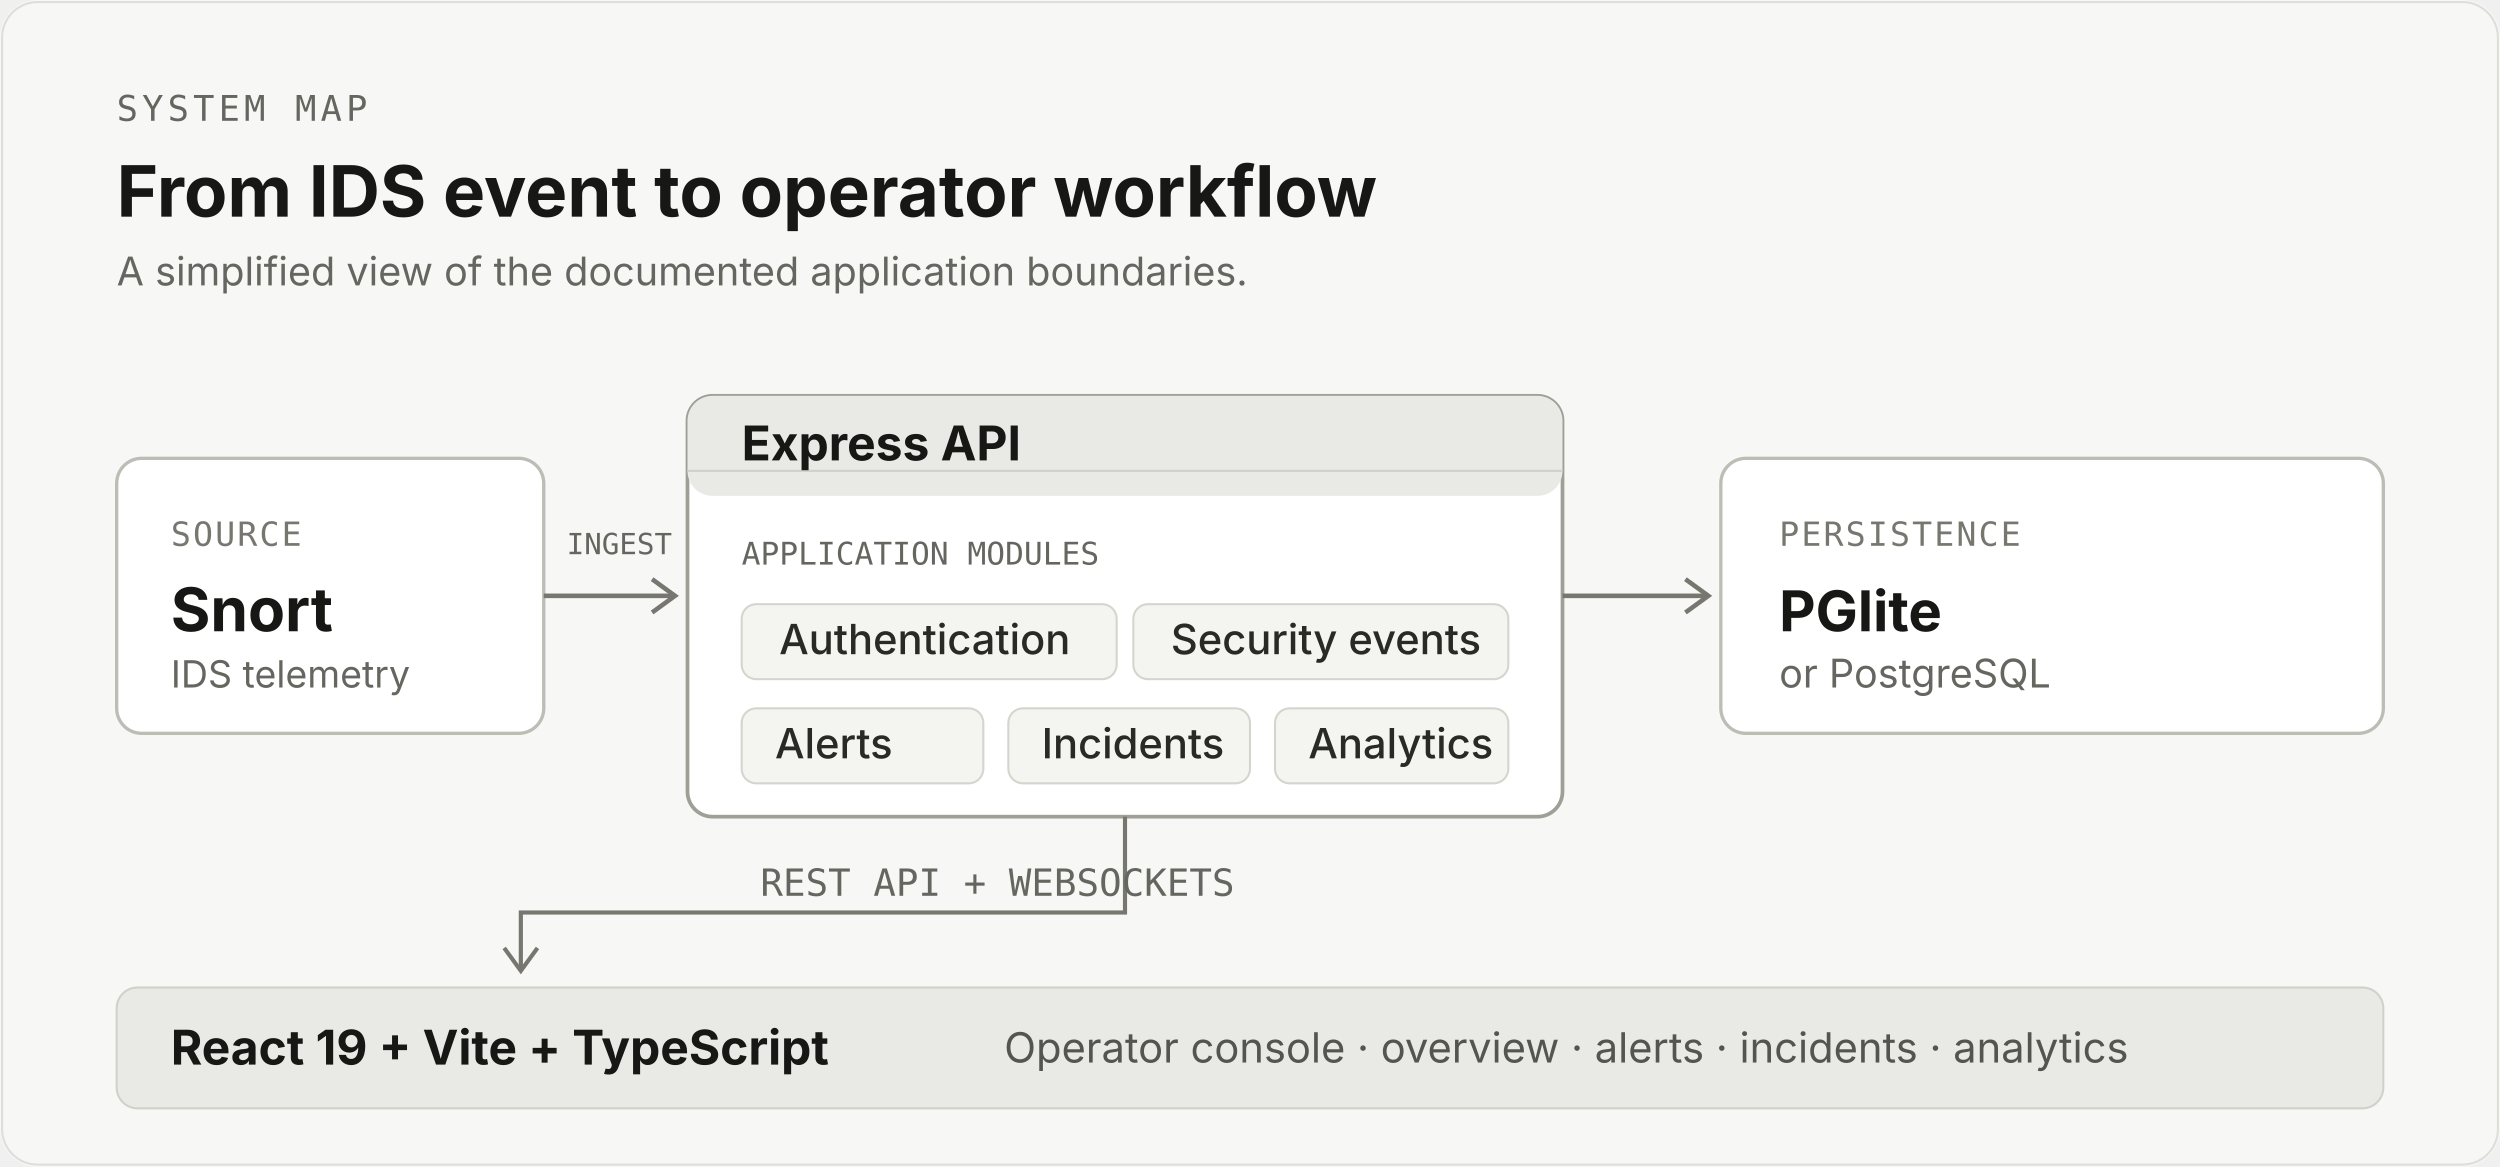
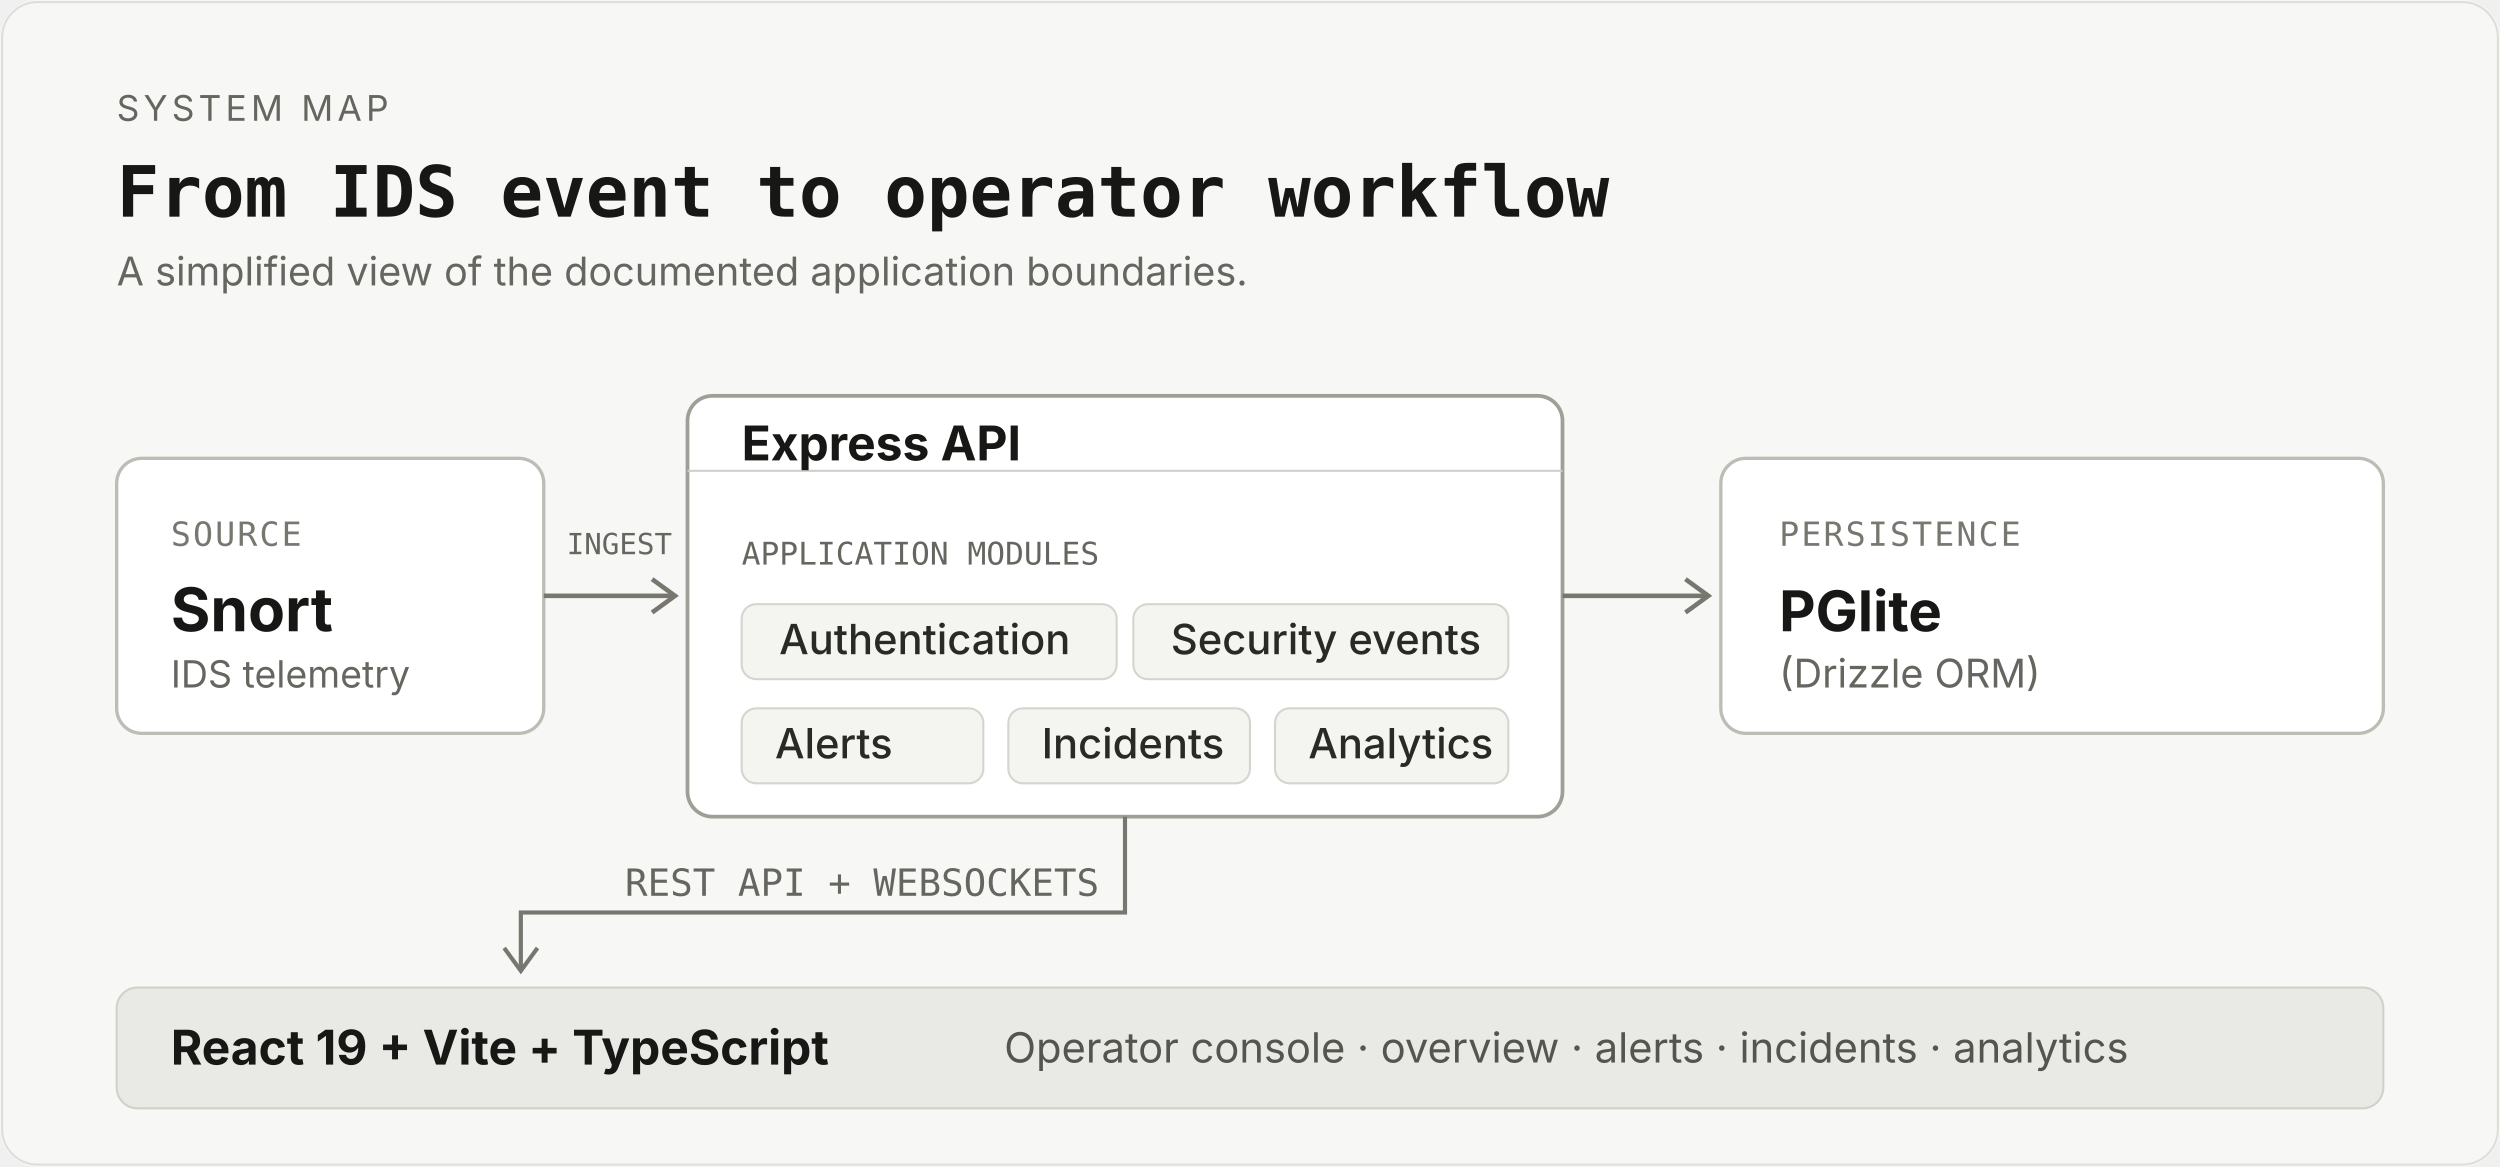
<svg xmlns="http://www.w3.org/2000/svg" width="1200" height="560" viewBox="0 0 1200 560" role="img" aria-labelledby="title desc">
  <rect width="1200" height="560" rx="18" fill="#f7f7f5" />
  <rect x="1" y="1" width="1198" height="558" rx="17" fill="none" stroke="#deded9" />
-   <g font-family="-apple-system, BlinkMacSystemFont, Segoe UI, sans-serif">
-     <text x="56" y="58" fill="#666660" font-family="ui-monospace, SFMono-Regular, Menlo, monospace" font-size="17" letter-spacing="2">SYSTEM MAP</text>
-     <text x="56" y="104" fill="#171715" font-size="34" font-weight="700">From IDS event to operator workflow</text>
+   <g font-family="inter, -apple-system, BlinkMacSystemFont, Segoe UI, sans-serif">
+     <text x="56" y="58" fill="#666660" font-size="17" letter-spacing="2">SYSTEM MAP</text>
+     <text x="56" y="104" fill="#171715" font-family="ui-monospace, SFMono-Regular, Menlo, monospace" font-size="34" font-weight="700">From IDS event to operator workflow</text>
    <text x="56" y="137" fill="#666660" font-size="19">A simplified view of the documented application boundaries.</text>
    <rect x="56" y="220" width="205" height="132" rx="12" fill="#ffffff" stroke="#bdbdb5" stroke-width="1.6" />
    <text x="82" y="262" fill="#777770" font-family="ui-monospace, SFMono-Regular, Menlo, monospace" font-size="16" letter-spacing="1">SOURCE</text>
    <text x="82" y="303" fill="#171715" font-size="29" font-weight="650">Snort</text>
    <text x="82" y="330" fill="#666660" font-size="18">IDS telemetry</text>
    <path d="M261 286 H324" stroke="#777770" stroke-width="2.2" fill="none" />
    <path d="M313 278 L324 286 L313 294" stroke="#777770" stroke-width="2.2" fill="none" />
    <text x="272" y="266" fill="#666660" font-family="ui-monospace, SFMono-Regular, Menlo, monospace" font-size="14">INGEST</text>
+     <rect x="330" y="190" width="400" height="48" rx="12" fill="#e9e9e5" />
    <rect x="330" y="190" width="420" height="202" rx="12" fill="#ffffff" stroke="#9f9f97" stroke-width="1.8" />
-     <rect x="330" y="190" width="420" height="48" rx="12" fill="#e9e9e5" />
    <path d="M330 226 H750" stroke="#d0d0ca" stroke-width="1" />
    <text x="356" y="221" fill="#171715" font-size="23" font-weight="700">Express API</text>
    <text x="356" y="271" fill="#666660" font-family="ui-monospace, SFMono-Regular, Menlo, monospace" font-size="15">APPLICATION MODULES</text>
    <g fill="#f4f4f1" stroke="#d5d5ce">
      <rect x="356" y="290" width="180" height="36" rx="7" />
      <rect x="544" y="290" width="180" height="36" rx="7" />
      <rect x="356" y="340" width="116" height="36" rx="7" />
      <rect x="484" y="340" width="116" height="36" rx="7" />
      <rect x="612" y="340" width="112" height="36" rx="7" />
    </g>
    <g fill="#292926" font-size="20" font-weight="550">
      <text x="374" y="314">Authentication</text>
      <text x="562" y="314">Security events</text>
      <text x="372" y="364">Alerts</text>
      <text x="500" y="364">Incidents</text>
      <text x="628" y="364">Analytics</text>
    </g>
    <path d="M750 286 H820" stroke="#777770" stroke-width="2.2" fill="none" />
    <path d="M809 278 L820 286 L809 294" stroke="#777770" stroke-width="2.2" fill="none" />
    <rect x="826" y="220" width="318" height="132" rx="12" fill="#ffffff" stroke="#bdbdb5" stroke-width="1.6" />
    <text x="854" y="262" fill="#777770" font-family="ui-monospace, SFMono-Regular, Menlo, monospace" font-size="16" letter-spacing="1">PERSISTENCE</text>
    <text x="854" y="303" fill="#171715" font-size="27" font-weight="650">PGlite</text>
-     <text x="854" y="330" fill="#666660" font-size="19">or PostgreSQL</text>
+     <text x="854" y="330" fill="#666660" font-size="19">(Drizzle ORM)</text>
    <path d="M540 392 V438 H250 V466" stroke="#777770" stroke-width="2" fill="none" />
    <path d="M242 455 L250 466 L258 455" stroke="#777770" stroke-width="2" fill="none" />
-     <text x="365" y="430" fill="#666660" font-family="ui-monospace, SFMono-Regular, Menlo, monospace" font-size="18">REST API + WEBSOCKETS</text>
+     <text x="300" y="430" fill="#666660" font-family="ui-monospace, SFMono-Regular, Menlo, monospace" font-size="18">REST API + WEBSOCKETS</text>
    <rect x="56" y="474" width="1088" height="58" rx="10" fill="#e9e9e5" stroke="#d1d1ca" />
    <text x="82" y="511" fill="#171715" font-size="23" font-weight="650">React 19 + Vite + TypeScript</text>
    <text x="482" y="510" fill="#55554f" font-size="20">Operator console · overview · alerts · incidents · analytics</text>
  </g>
</svg>
